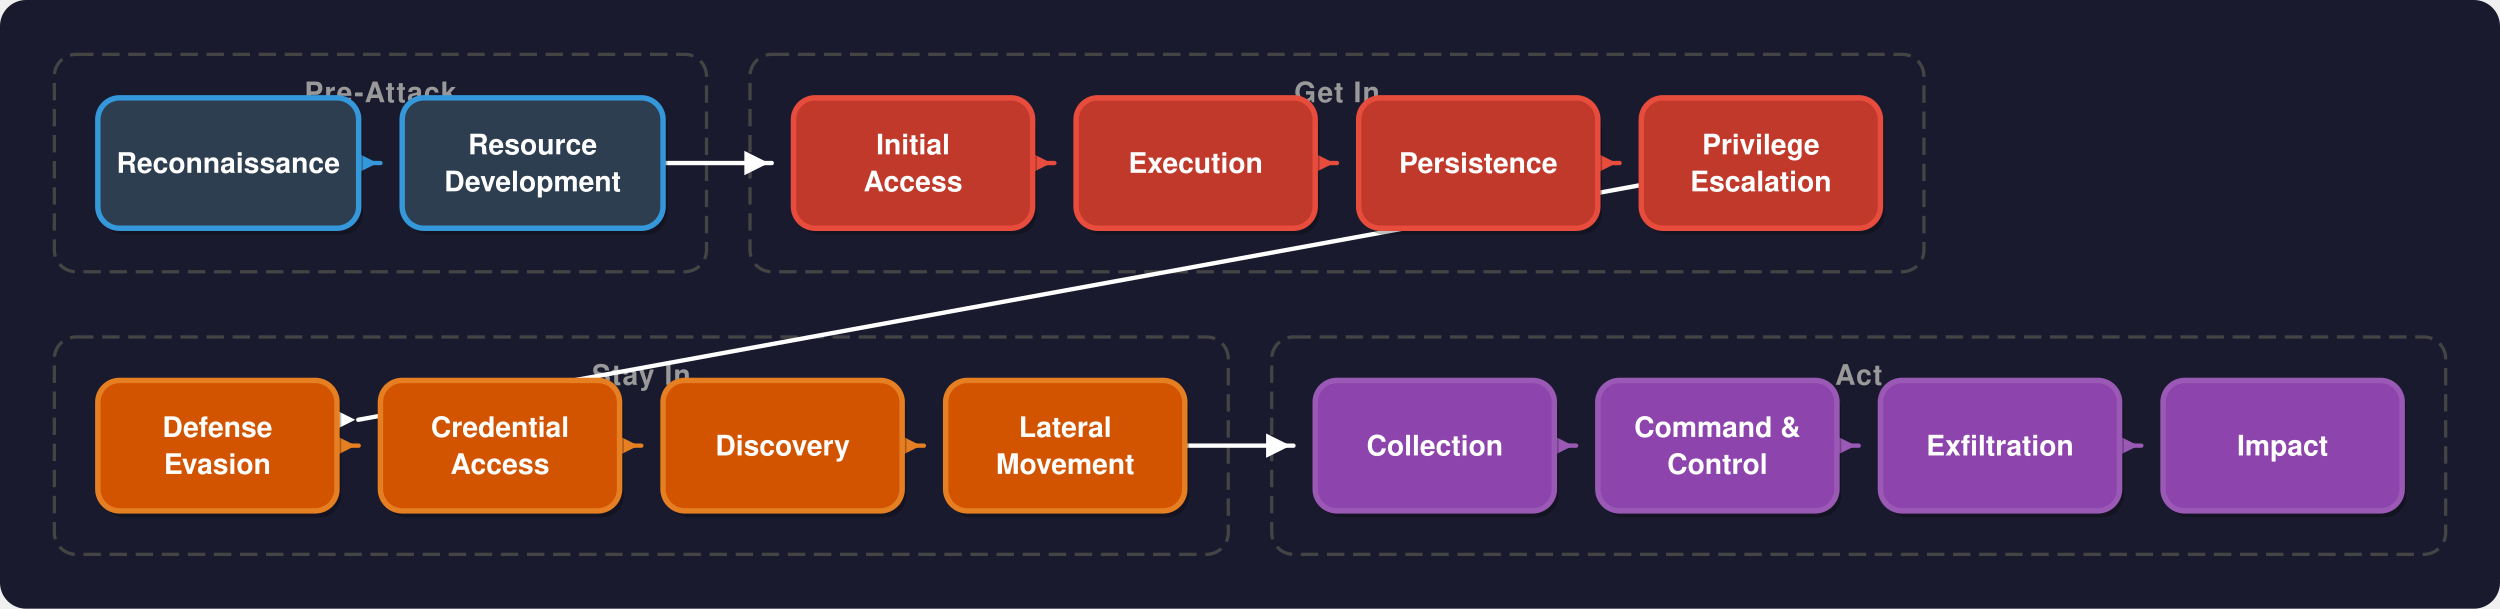
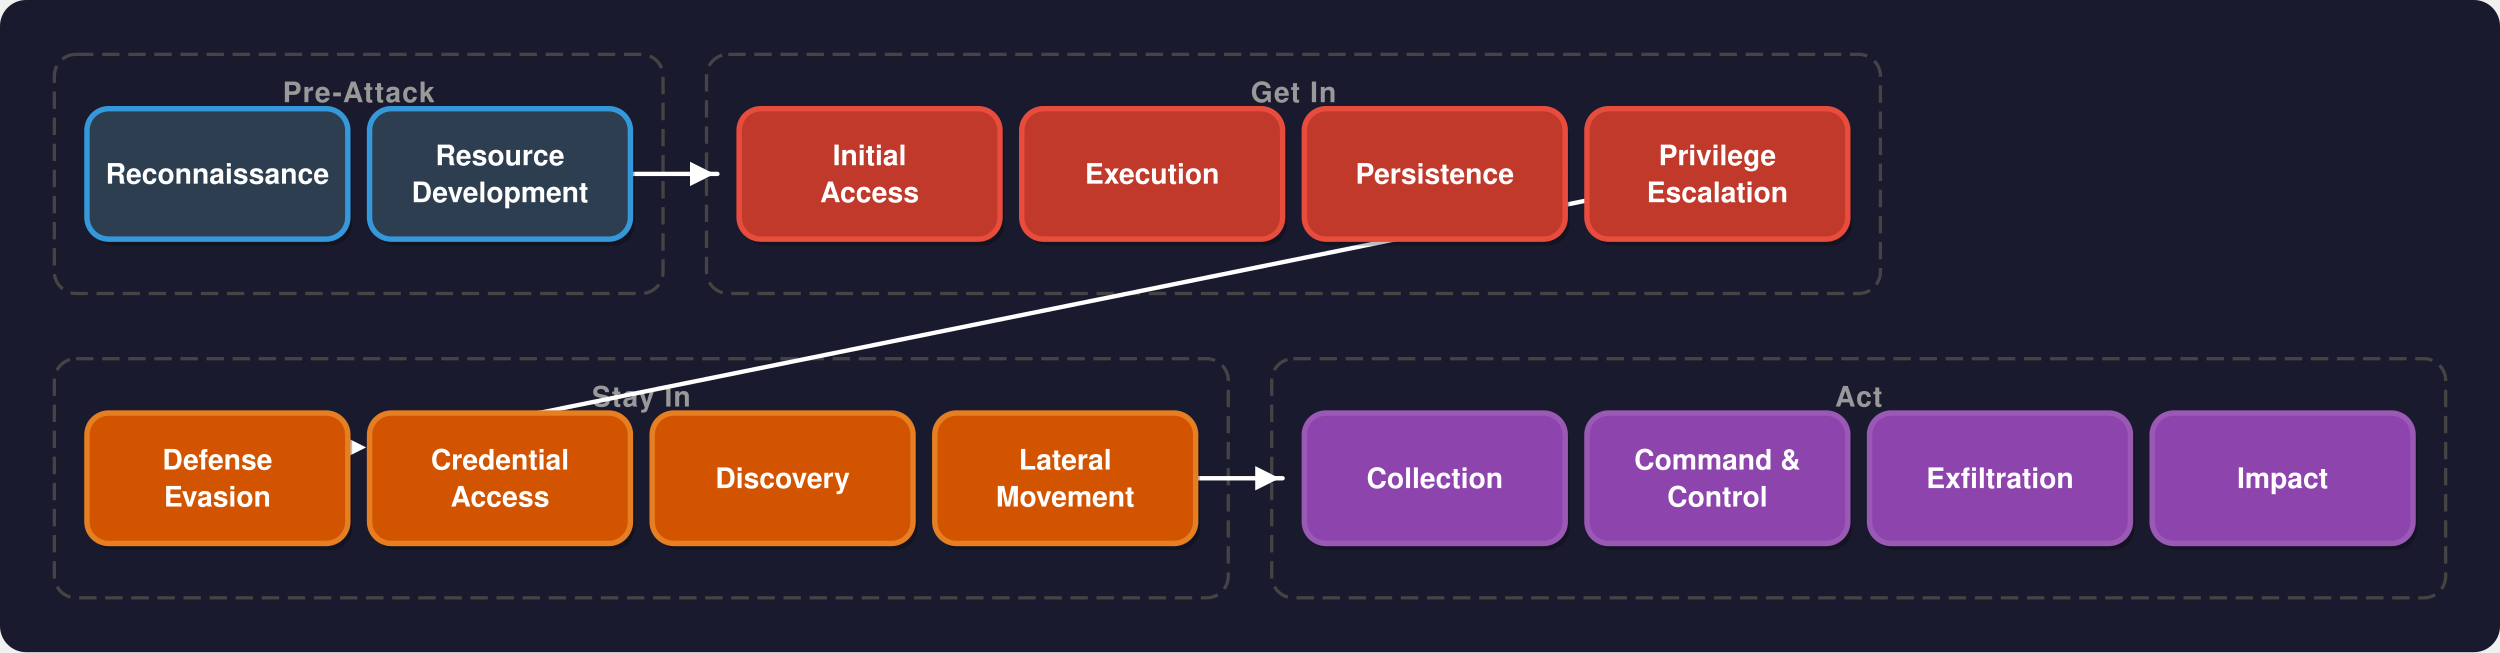
- <svg xmlns="http://www.w3.org/2000/svg" version="1.1" width="1150" height="280" viewBox="-5 -5 1150 280">
+ <svg xmlns="http://www.w3.org/2000/svg" version="1.1" width="1150" height="300" viewBox="-5 -5 1150 300">
  <defs>
-     <marker id="ah9b59b6" viewBox="0 0 10 10" refX="9" refY="5" markerWidth="7" markerHeight="7" orient="auto-start-auto">
-       <path d="M 0 1 L 8 5 L 0 9 z" fill="#9b59b6" />
+     <marker id="ah3498db" viewBox="0 0 10 10" refX="9" refY="5" markerWidth="7" markerHeight="7" orient="auto-start-auto">
+       <path d="M 0 1 L 8 5 L 0 9 z" fill="#3498db" />
    </marker>
    <marker id="ahffffff" viewBox="0 0 10 10" refX="9" refY="5" markerWidth="7" markerHeight="7" orient="auto-start-auto">
      <path d="M 0 1 L 8 5 L 0 9 z" fill="#ffffff" />
    </marker>
-     <marker id="ah3498db" viewBox="0 0 10 10" refX="9" refY="5" markerWidth="7" markerHeight="7" orient="auto-start-auto">
-       <path d="M 0 1 L 8 5 L 0 9 z" fill="#3498db" />
-     </marker>
    <marker id="ahe67e22" viewBox="0 0 10 10" refX="9" refY="5" markerWidth="7" markerHeight="7" orient="auto-start-auto">
      <path d="M 0 1 L 8 5 L 0 9 z" fill="#e67e22" />
+     </marker>
+     <marker id="ah9b59b6" viewBox="0 0 10 10" refX="9" refY="5" markerWidth="7" markerHeight="7" orient="auto-start-auto">
+       <path d="M 0 1 L 8 5 L 0 9 z" fill="#9b59b6" />
    </marker>
    <marker id="ahe74c3c" viewBox="0 0 10 10" refX="9" refY="5" markerWidth="7" markerHeight="7" orient="auto-start-auto">
      <path d="M 0 1 L 8 5 L 0 9 z" fill="#e74c3c" />
    </marker>
  </defs>
-   <rect x="-5" y="-5" width="1150" height="280" fill="#1a1a2e" rx="12" ry="12" />
-   <rect x="20" y="20" width="300" height="100" rx="10" ry="10" fill="#1a1a2e" fill-opacity="0.5" stroke="#444444" stroke-width="1.5" stroke-dasharray="8,4" />
-   <text x="170.0" y="42" text-anchor="middle" font-family="Segoe UI,Helvetica,Arial,sans-serif" font-size="13" font-weight="600" fill="#999999" letter-spacing="0.5">Pre-Attack</text>
-   <rect x="340" y="20" width="540" height="100" rx="10" ry="10" fill="#1a1a2e" fill-opacity="0.5" stroke="#444444" stroke-width="1.5" stroke-dasharray="8,4" />
-   <text x="610.0" y="42" text-anchor="middle" font-family="Segoe UI,Helvetica,Arial,sans-serif" font-size="13" font-weight="600" fill="#999999" letter-spacing="0.5">Get In</text>
-   <rect x="20" y="150" width="540" height="100" rx="10" ry="10" fill="#1a1a2e" fill-opacity="0.5" stroke="#444444" stroke-width="1.5" stroke-dasharray="8,4" />
-   <text x="290.0" y="172" text-anchor="middle" font-family="Segoe UI,Helvetica,Arial,sans-serif" font-size="13" font-weight="600" fill="#999999" letter-spacing="0.5">Stay In</text>
-   <rect x="580" y="150" width="540" height="100" rx="10" ry="10" fill="#1a1a2e" fill-opacity="0.5" stroke="#444444" stroke-width="1.5" stroke-dasharray="8,4" />
-   <text x="850.0" y="172" text-anchor="middle" font-family="Segoe UI,Helvetica,Arial,sans-serif" font-size="13" font-weight="600" fill="#999999" letter-spacing="0.5">Act</text>
-   <line x1="160.0" y1="70.0" x2="170.0" y2="70.0" stroke="#3498db" stroke-width="2" stroke-linecap="round" marker-end="url(#ah3498db)" />
-   <line x1="470.0" y1="70.0" x2="480.0" y2="70.0" stroke="#e74c3c" stroke-width="2" stroke-linecap="round" marker-end="url(#ahe74c3c)" />
-   <line x1="600.0" y1="70.0" x2="610.0" y2="70.0" stroke="#e74c3c" stroke-width="2" stroke-linecap="round" marker-end="url(#ahe74c3c)" />
-   <line x1="730.0" y1="70.0" x2="740.0" y2="70.0" stroke="#e74c3c" stroke-width="2" stroke-linecap="round" marker-end="url(#ahe74c3c)" />
-   <line x1="150.0" y1="200.0" x2="160.0" y2="200.0" stroke="#e67e22" stroke-width="2" stroke-linecap="round" marker-end="url(#ahe67e22)" />
-   <line x1="280.0" y1="200.0" x2="290.0" y2="200.0" stroke="#e67e22" stroke-width="2" stroke-linecap="round" marker-end="url(#ahe67e22)" />
-   <line x1="410.0" y1="200.0" x2="420.0" y2="200.0" stroke="#e67e22" stroke-width="2" stroke-linecap="round" marker-end="url(#ahe67e22)" />
-   <line x1="710.0" y1="200.0" x2="720.0" y2="200.0" stroke="#9b59b6" stroke-width="2" stroke-linecap="round" marker-end="url(#ah9b59b6)" />
-   <line x1="840.0" y1="200.0" x2="850.0" y2="200.0" stroke="#9b59b6" stroke-width="2" stroke-linecap="round" marker-end="url(#ah9b59b6)" />
-   <line x1="970.0" y1="200.0" x2="980.0" y2="200.0" stroke="#9b59b6" stroke-width="2" stroke-linecap="round" marker-end="url(#ah9b59b6)" />
-   <line x1="300.0" y1="70.0" x2="350.0" y2="70.0" stroke="#ffffff" stroke-width="2" stroke-linecap="round" marker-end="url(#ahffffff)" />
-   <line x1="750.0" y1="80.1" x2="159.8" y2="188.1" stroke="#ffffff" stroke-width="2" stroke-linecap="round" marker-end="url(#ahffffff)" />
-   <line x1="540.0" y1="200.0" x2="590.0" y2="200.0" stroke="#ffffff" stroke-width="2" stroke-linecap="round" marker-end="url(#ahffffff)" />
-   <rect x="42" y="43" width="120" height="60" rx="10" ry="10" fill="black" fill-opacity="0.25" />
-   <rect x="40" y="40" width="120" height="60" rx="10" ry="10" fill="#2c3e50" stroke="#3498db" stroke-width="2.5" />
-   <text x="100.0" y="74.5" text-anchor="middle" font-family="Segoe UI,Helvetica,Arial,sans-serif" font-size="13" font-weight="700" fill="#ffffff">Reconnaissance</text>
-   <rect x="182" y="43" width="120" height="60" rx="10" ry="10" fill="black" fill-opacity="0.25" />
-   <rect x="180" y="40" width="120" height="60" rx="10" ry="10" fill="#2c3e50" stroke="#3498db" stroke-width="2.5" />
-   <text x="240.0" y="66.0" text-anchor="middle" font-family="Segoe UI,Helvetica,Arial,sans-serif" font-size="13" font-weight="700" fill="#ffffff">Resource</text>
-   <text x="240.0" y="83.0" text-anchor="middle" font-family="Segoe UI,Helvetica,Arial,sans-serif" font-size="13" font-weight="700" fill="#ffffff">Development</text>
-   <rect x="362" y="43" width="110" height="60" rx="10" ry="10" fill="black" fill-opacity="0.25" />
-   <rect x="360" y="40" width="110" height="60" rx="10" ry="10" fill="#c0392b" stroke="#e74c3c" stroke-width="2.5" />
-   <text x="415.0" y="66.0" text-anchor="middle" font-family="Segoe UI,Helvetica,Arial,sans-serif" font-size="13" font-weight="700" fill="#ffffff">Initial</text>
-   <text x="415.0" y="83.0" text-anchor="middle" font-family="Segoe UI,Helvetica,Arial,sans-serif" font-size="13" font-weight="700" fill="#ffffff">Access</text>
-   <rect x="492" y="43" width="110" height="60" rx="10" ry="10" fill="black" fill-opacity="0.25" />
-   <rect x="490" y="40" width="110" height="60" rx="10" ry="10" fill="#c0392b" stroke="#e74c3c" stroke-width="2.5" />
-   <text x="545.0" y="74.5" text-anchor="middle" font-family="Segoe UI,Helvetica,Arial,sans-serif" font-size="13" font-weight="700" fill="#ffffff">Execution</text>
-   <rect x="622" y="43" width="110" height="60" rx="10" ry="10" fill="black" fill-opacity="0.25" />
-   <rect x="620" y="40" width="110" height="60" rx="10" ry="10" fill="#c0392b" stroke="#e74c3c" stroke-width="2.5" />
-   <text x="675.0" y="74.5" text-anchor="middle" font-family="Segoe UI,Helvetica,Arial,sans-serif" font-size="13" font-weight="700" fill="#ffffff">Persistence</text>
-   <rect x="752" y="43" width="110" height="60" rx="10" ry="10" fill="black" fill-opacity="0.25" />
-   <rect x="750" y="40" width="110" height="60" rx="10" ry="10" fill="#c0392b" stroke="#e74c3c" stroke-width="2.5" />
-   <text x="805.0" y="66.0" text-anchor="middle" font-family="Segoe UI,Helvetica,Arial,sans-serif" font-size="13" font-weight="700" fill="#ffffff">Privilege</text>
-   <text x="805.0" y="83.0" text-anchor="middle" font-family="Segoe UI,Helvetica,Arial,sans-serif" font-size="13" font-weight="700" fill="#ffffff">Escalation</text>
-   <rect x="42" y="173" width="110" height="60" rx="10" ry="10" fill="black" fill-opacity="0.25" />
-   <rect x="40" y="170" width="110" height="60" rx="10" ry="10" fill="#d35400" stroke="#e67e22" stroke-width="2.5" />
-   <text x="95.0" y="196.0" text-anchor="middle" font-family="Segoe UI,Helvetica,Arial,sans-serif" font-size="13" font-weight="700" fill="#ffffff">Defense</text>
-   <text x="95.0" y="213.0" text-anchor="middle" font-family="Segoe UI,Helvetica,Arial,sans-serif" font-size="13" font-weight="700" fill="#ffffff">Evasion</text>
-   <rect x="172" y="173" width="110" height="60" rx="10" ry="10" fill="black" fill-opacity="0.25" />
-   <rect x="170" y="170" width="110" height="60" rx="10" ry="10" fill="#d35400" stroke="#e67e22" stroke-width="2.5" />
-   <text x="225.0" y="196.0" text-anchor="middle" font-family="Segoe UI,Helvetica,Arial,sans-serif" font-size="13" font-weight="700" fill="#ffffff">Credential</text>
-   <text x="225.0" y="213.0" text-anchor="middle" font-family="Segoe UI,Helvetica,Arial,sans-serif" font-size="13" font-weight="700" fill="#ffffff">Access</text>
-   <rect x="302" y="173" width="110" height="60" rx="10" ry="10" fill="black" fill-opacity="0.25" />
-   <rect x="300" y="170" width="110" height="60" rx="10" ry="10" fill="#d35400" stroke="#e67e22" stroke-width="2.5" />
-   <text x="355.0" y="204.5" text-anchor="middle" font-family="Segoe UI,Helvetica,Arial,sans-serif" font-size="13" font-weight="700" fill="#ffffff">Discovery</text>
-   <rect x="432" y="173" width="110" height="60" rx="10" ry="10" fill="black" fill-opacity="0.25" />
-   <rect x="430" y="170" width="110" height="60" rx="10" ry="10" fill="#d35400" stroke="#e67e22" stroke-width="2.5" />
-   <text x="485.0" y="196.0" text-anchor="middle" font-family="Segoe UI,Helvetica,Arial,sans-serif" font-size="13" font-weight="700" fill="#ffffff">Lateral</text>
-   <text x="485.0" y="213.0" text-anchor="middle" font-family="Segoe UI,Helvetica,Arial,sans-serif" font-size="13" font-weight="700" fill="#ffffff">Movement</text>
-   <rect x="602" y="173" width="110" height="60" rx="10" ry="10" fill="black" fill-opacity="0.25" />
-   <rect x="600" y="170" width="110" height="60" rx="10" ry="10" fill="#8e44ad" stroke="#9b59b6" stroke-width="2.5" />
-   <text x="655.0" y="204.5" text-anchor="middle" font-family="Segoe UI,Helvetica,Arial,sans-serif" font-size="13" font-weight="700" fill="#ffffff">Collection</text>
-   <rect x="732" y="173" width="110" height="60" rx="10" ry="10" fill="black" fill-opacity="0.25" />
-   <rect x="730" y="170" width="110" height="60" rx="10" ry="10" fill="#8e44ad" stroke="#9b59b6" stroke-width="2.5" />
-   <text x="785.0" y="196.0" text-anchor="middle" font-family="Segoe UI,Helvetica,Arial,sans-serif" font-size="13" font-weight="700" fill="#ffffff">Command &amp;</text>
-   <text x="785.0" y="213.0" text-anchor="middle" font-family="Segoe UI,Helvetica,Arial,sans-serif" font-size="13" font-weight="700" fill="#ffffff">Control</text>
-   <rect x="862" y="173" width="110" height="60" rx="10" ry="10" fill="black" fill-opacity="0.25" />
-   <rect x="860" y="170" width="110" height="60" rx="10" ry="10" fill="#8e44ad" stroke="#9b59b6" stroke-width="2.5" />
-   <text x="915.0" y="204.5" text-anchor="middle" font-family="Segoe UI,Helvetica,Arial,sans-serif" font-size="13" font-weight="700" fill="#ffffff">Exfiltration</text>
-   <rect x="992" y="173" width="110" height="60" rx="10" ry="10" fill="black" fill-opacity="0.25" />
-   <rect x="990" y="170" width="110" height="60" rx="10" ry="10" fill="#8e44ad" stroke="#9b59b6" stroke-width="2.5" />
-   <text x="1045.0" y="204.5" text-anchor="middle" font-family="Segoe UI,Helvetica,Arial,sans-serif" font-size="13" font-weight="700" fill="#ffffff">Impact</text>
+   <rect x="-5" y="-5" width="1150" height="300" fill="#1a1a2e" rx="12" ry="12" />
+   <rect x="20" y="20" width="280" height="110" rx="10" ry="10" fill="#1a1a2e" fill-opacity="0.5" stroke="#444444" stroke-width="1.5" stroke-dasharray="8,4" />
+   <text x="160.0" y="42" text-anchor="middle" font-family="Segoe UI,Helvetica,Arial,sans-serif" font-size="13" font-weight="600" fill="#999999" letter-spacing="0.5">Pre-Attack</text>
+   <rect x="320" y="20" width="540" height="110" rx="10" ry="10" fill="#1a1a2e" fill-opacity="0.5" stroke="#444444" stroke-width="1.5" stroke-dasharray="8,4" />
+   <text x="590.0" y="42" text-anchor="middle" font-family="Segoe UI,Helvetica,Arial,sans-serif" font-size="13" font-weight="600" fill="#999999" letter-spacing="0.5">Get In</text>
+   <rect x="20" y="160" width="540" height="110" rx="10" ry="10" fill="#1a1a2e" fill-opacity="0.5" stroke="#444444" stroke-width="1.5" stroke-dasharray="8,4" />
+   <text x="290.0" y="182" text-anchor="middle" font-family="Segoe UI,Helvetica,Arial,sans-serif" font-size="13" font-weight="600" fill="#999999" letter-spacing="0.5">Stay In</text>
+   <rect x="580" y="160" width="540" height="110" rx="10" ry="10" fill="#1a1a2e" fill-opacity="0.5" stroke="#444444" stroke-width="1.5" stroke-dasharray="8,4" />
+   <text x="850.0" y="182" text-anchor="middle" font-family="Segoe UI,Helvetica,Arial,sans-serif" font-size="13" font-weight="600" fill="#999999" letter-spacing="0.5">Act</text>
+   <line x1="155.0" y1="75.0" x2="155.0" y2="75.0" stroke="#3498db" stroke-width="2" stroke-linecap="round" marker-end="url(#ah3498db)" />
+   <line x1="455.0" y1="75.0" x2="455.0" y2="75.0" stroke="#e74c3c" stroke-width="2" stroke-linecap="round" marker-end="url(#ahe74c3c)" />
+   <line x1="585.0" y1="75.0" x2="585.0" y2="75.0" stroke="#e74c3c" stroke-width="2" stroke-linecap="round" marker-end="url(#ahe74c3c)" />
+   <line x1="715.0" y1="75.0" x2="715.0" y2="75.0" stroke="#e74c3c" stroke-width="2" stroke-linecap="round" marker-end="url(#ahe74c3c)" />
+   <line x1="155.0" y1="215.0" x2="155.0" y2="215.0" stroke="#e67e22" stroke-width="2" stroke-linecap="round" marker-end="url(#ahe67e22)" />
+   <line x1="285.0" y1="215.0" x2="285.0" y2="215.0" stroke="#e67e22" stroke-width="2" stroke-linecap="round" marker-end="url(#ahe67e22)" />
+   <line x1="415.0" y1="215.0" x2="415.0" y2="215.0" stroke="#e67e22" stroke-width="2" stroke-linecap="round" marker-end="url(#ahe67e22)" />
+   <line x1="715.0" y1="215.0" x2="715.0" y2="215.0" stroke="#9b59b6" stroke-width="2" stroke-linecap="round" marker-end="url(#ah9b59b6)" />
+   <line x1="845.0" y1="215.0" x2="845.0" y2="215.0" stroke="#9b59b6" stroke-width="2" stroke-linecap="round" marker-end="url(#ah9b59b6)" />
+   <line x1="975.0" y1="215.0" x2="975.0" y2="215.0" stroke="#9b59b6" stroke-width="2" stroke-linecap="round" marker-end="url(#ah9b59b6)" />
+   <line x1="285.0" y1="75.0" x2="325.0" y2="75.0" stroke="#ffffff" stroke-width="2" stroke-linecap="round" marker-end="url(#ahffffff)" />
+   <line x1="725.0" y1="87.2" x2="164.8" y2="200.8" stroke="#ffffff" stroke-width="2" stroke-linecap="round" marker-end="url(#ahffffff)" />
+   <line x1="545.0" y1="215.0" x2="585.0" y2="215.0" stroke="#ffffff" stroke-width="2" stroke-linecap="round" marker-end="url(#ahffffff)" />
+   <rect x="37" y="48" width="120" height="60" rx="10" ry="10" fill="black" fill-opacity="0.25" />
+   <rect x="35" y="45" width="120" height="60" rx="10" ry="10" fill="#2c3e50" stroke="#3498db" stroke-width="2.5" />
+   <text x="95.0" y="79.5" text-anchor="middle" font-family="Segoe UI,Helvetica,Arial,sans-serif" font-size="13" font-weight="700" fill="#ffffff">Reconnaissance</text>
+   <rect x="167" y="48" width="120" height="60" rx="10" ry="10" fill="black" fill-opacity="0.25" />
+   <rect x="165" y="45" width="120" height="60" rx="10" ry="10" fill="#2c3e50" stroke="#3498db" stroke-width="2.5" />
+   <text x="225.0" y="71.0" text-anchor="middle" font-family="Segoe UI,Helvetica,Arial,sans-serif" font-size="13" font-weight="700" fill="#ffffff">Resource</text>
+   <text x="225.0" y="88.0" text-anchor="middle" font-family="Segoe UI,Helvetica,Arial,sans-serif" font-size="13" font-weight="700" fill="#ffffff">Development</text>
+   <rect x="337" y="48" width="120" height="60" rx="10" ry="10" fill="black" fill-opacity="0.25" />
+   <rect x="335" y="45" width="120" height="60" rx="10" ry="10" fill="#c0392b" stroke="#e74c3c" stroke-width="2.5" />
+   <text x="395.0" y="71.0" text-anchor="middle" font-family="Segoe UI,Helvetica,Arial,sans-serif" font-size="13" font-weight="700" fill="#ffffff">Initial</text>
+   <text x="395.0" y="88.0" text-anchor="middle" font-family="Segoe UI,Helvetica,Arial,sans-serif" font-size="13" font-weight="700" fill="#ffffff">Access</text>
+   <rect x="467" y="48" width="120" height="60" rx="10" ry="10" fill="black" fill-opacity="0.25" />
+   <rect x="465" y="45" width="120" height="60" rx="10" ry="10" fill="#c0392b" stroke="#e74c3c" stroke-width="2.5" />
+   <text x="525.0" y="79.5" text-anchor="middle" font-family="Segoe UI,Helvetica,Arial,sans-serif" font-size="13" font-weight="700" fill="#ffffff">Execution</text>
+   <rect x="597" y="48" width="120" height="60" rx="10" ry="10" fill="black" fill-opacity="0.25" />
+   <rect x="595" y="45" width="120" height="60" rx="10" ry="10" fill="#c0392b" stroke="#e74c3c" stroke-width="2.5" />
+   <text x="655.0" y="79.5" text-anchor="middle" font-family="Segoe UI,Helvetica,Arial,sans-serif" font-size="13" font-weight="700" fill="#ffffff">Persistence</text>
+   <rect x="727" y="48" width="120" height="60" rx="10" ry="10" fill="black" fill-opacity="0.25" />
+   <rect x="725" y="45" width="120" height="60" rx="10" ry="10" fill="#c0392b" stroke="#e74c3c" stroke-width="2.5" />
+   <text x="785.0" y="71.0" text-anchor="middle" font-family="Segoe UI,Helvetica,Arial,sans-serif" font-size="13" font-weight="700" fill="#ffffff">Privilege</text>
+   <text x="785.0" y="88.0" text-anchor="middle" font-family="Segoe UI,Helvetica,Arial,sans-serif" font-size="13" font-weight="700" fill="#ffffff">Escalation</text>
+   <rect x="37" y="188" width="120" height="60" rx="10" ry="10" fill="black" fill-opacity="0.25" />
+   <rect x="35" y="185" width="120" height="60" rx="10" ry="10" fill="#d35400" stroke="#e67e22" stroke-width="2.5" />
+   <text x="95.0" y="211.0" text-anchor="middle" font-family="Segoe UI,Helvetica,Arial,sans-serif" font-size="13" font-weight="700" fill="#ffffff">Defense</text>
+   <text x="95.0" y="228.0" text-anchor="middle" font-family="Segoe UI,Helvetica,Arial,sans-serif" font-size="13" font-weight="700" fill="#ffffff">Evasion</text>
+   <rect x="167" y="188" width="120" height="60" rx="10" ry="10" fill="black" fill-opacity="0.25" />
+   <rect x="165" y="185" width="120" height="60" rx="10" ry="10" fill="#d35400" stroke="#e67e22" stroke-width="2.5" />
+   <text x="225.0" y="211.0" text-anchor="middle" font-family="Segoe UI,Helvetica,Arial,sans-serif" font-size="13" font-weight="700" fill="#ffffff">Credential</text>
+   <text x="225.0" y="228.0" text-anchor="middle" font-family="Segoe UI,Helvetica,Arial,sans-serif" font-size="13" font-weight="700" fill="#ffffff">Access</text>
+   <rect x="297" y="188" width="120" height="60" rx="10" ry="10" fill="black" fill-opacity="0.25" />
+   <rect x="295" y="185" width="120" height="60" rx="10" ry="10" fill="#d35400" stroke="#e67e22" stroke-width="2.5" />
+   <text x="355.0" y="219.5" text-anchor="middle" font-family="Segoe UI,Helvetica,Arial,sans-serif" font-size="13" font-weight="700" fill="#ffffff">Discovery</text>
+   <rect x="427" y="188" width="120" height="60" rx="10" ry="10" fill="black" fill-opacity="0.25" />
+   <rect x="425" y="185" width="120" height="60" rx="10" ry="10" fill="#d35400" stroke="#e67e22" stroke-width="2.5" />
+   <text x="485.0" y="211.0" text-anchor="middle" font-family="Segoe UI,Helvetica,Arial,sans-serif" font-size="13" font-weight="700" fill="#ffffff">Lateral</text>
+   <text x="485.0" y="228.0" text-anchor="middle" font-family="Segoe UI,Helvetica,Arial,sans-serif" font-size="13" font-weight="700" fill="#ffffff">Movement</text>
+   <rect x="597" y="188" width="120" height="60" rx="10" ry="10" fill="black" fill-opacity="0.25" />
+   <rect x="595" y="185" width="120" height="60" rx="10" ry="10" fill="#8e44ad" stroke="#9b59b6" stroke-width="2.5" />
+   <text x="655.0" y="219.5" text-anchor="middle" font-family="Segoe UI,Helvetica,Arial,sans-serif" font-size="13" font-weight="700" fill="#ffffff">Collection</text>
+   <rect x="727" y="188" width="120" height="60" rx="10" ry="10" fill="black" fill-opacity="0.25" />
+   <rect x="725" y="185" width="120" height="60" rx="10" ry="10" fill="#8e44ad" stroke="#9b59b6" stroke-width="2.5" />
+   <text x="785.0" y="211.0" text-anchor="middle" font-family="Segoe UI,Helvetica,Arial,sans-serif" font-size="13" font-weight="700" fill="#ffffff">Command &amp;</text>
+   <text x="785.0" y="228.0" text-anchor="middle" font-family="Segoe UI,Helvetica,Arial,sans-serif" font-size="13" font-weight="700" fill="#ffffff">Control</text>
+   <rect x="857" y="188" width="120" height="60" rx="10" ry="10" fill="black" fill-opacity="0.25" />
+   <rect x="855" y="185" width="120" height="60" rx="10" ry="10" fill="#8e44ad" stroke="#9b59b6" stroke-width="2.5" />
+   <text x="915.0" y="219.5" text-anchor="middle" font-family="Segoe UI,Helvetica,Arial,sans-serif" font-size="13" font-weight="700" fill="#ffffff">Exfiltration</text>
+   <rect x="987" y="188" width="120" height="60" rx="10" ry="10" fill="black" fill-opacity="0.25" />
+   <rect x="985" y="185" width="120" height="60" rx="10" ry="10" fill="#8e44ad" stroke="#9b59b6" stroke-width="2.5" />
+   <text x="1045.0" y="219.5" text-anchor="middle" font-family="Segoe UI,Helvetica,Arial,sans-serif" font-size="13" font-weight="700" fill="#ffffff">Impact</text>
</svg>
